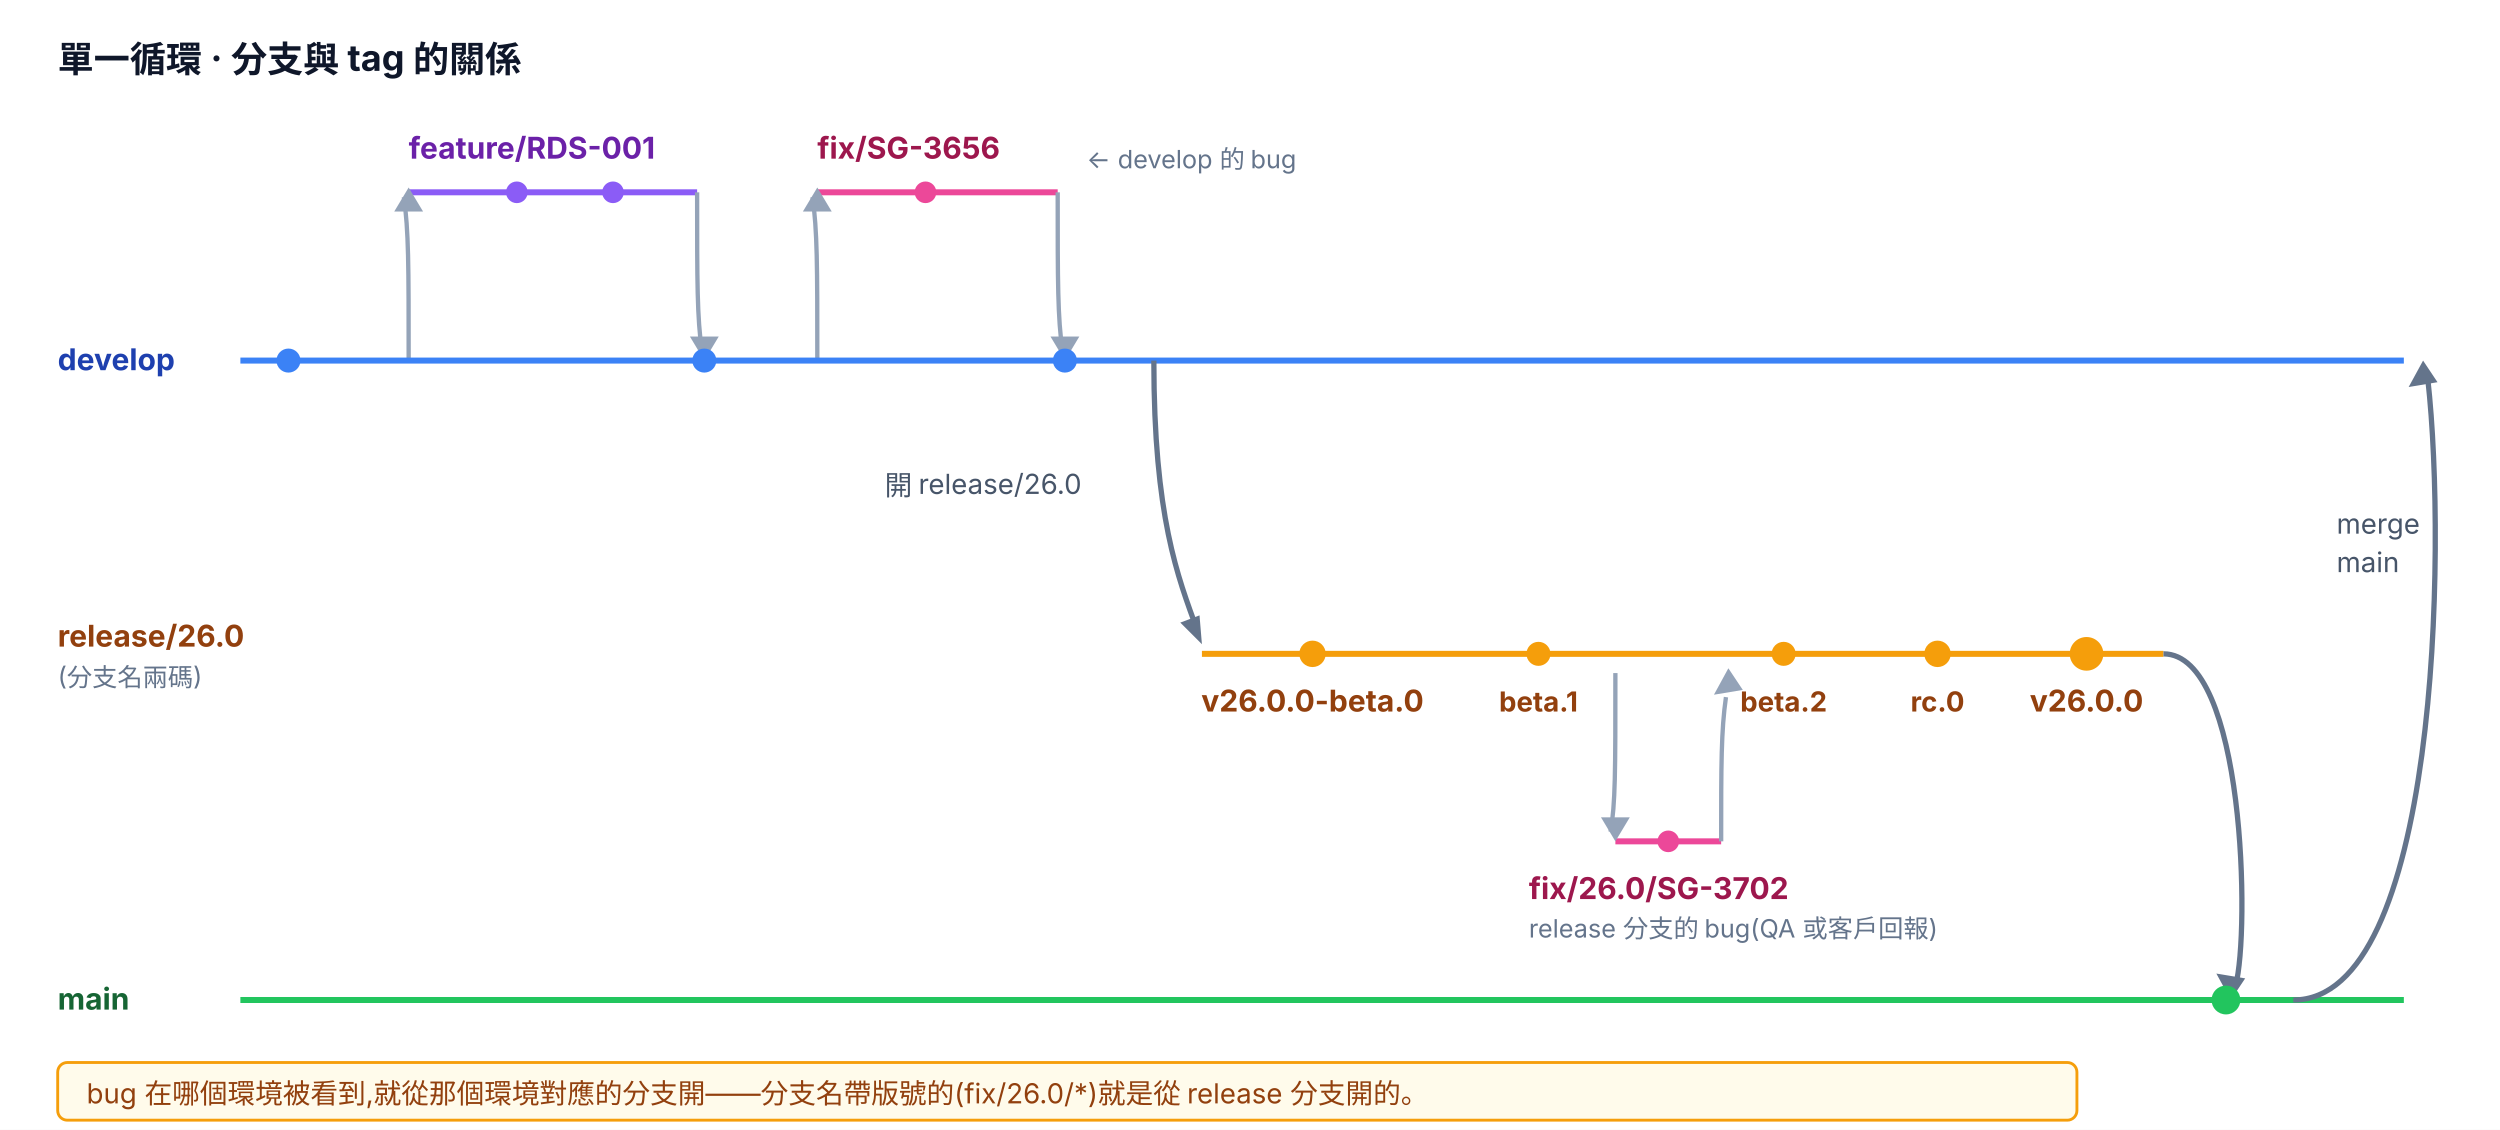
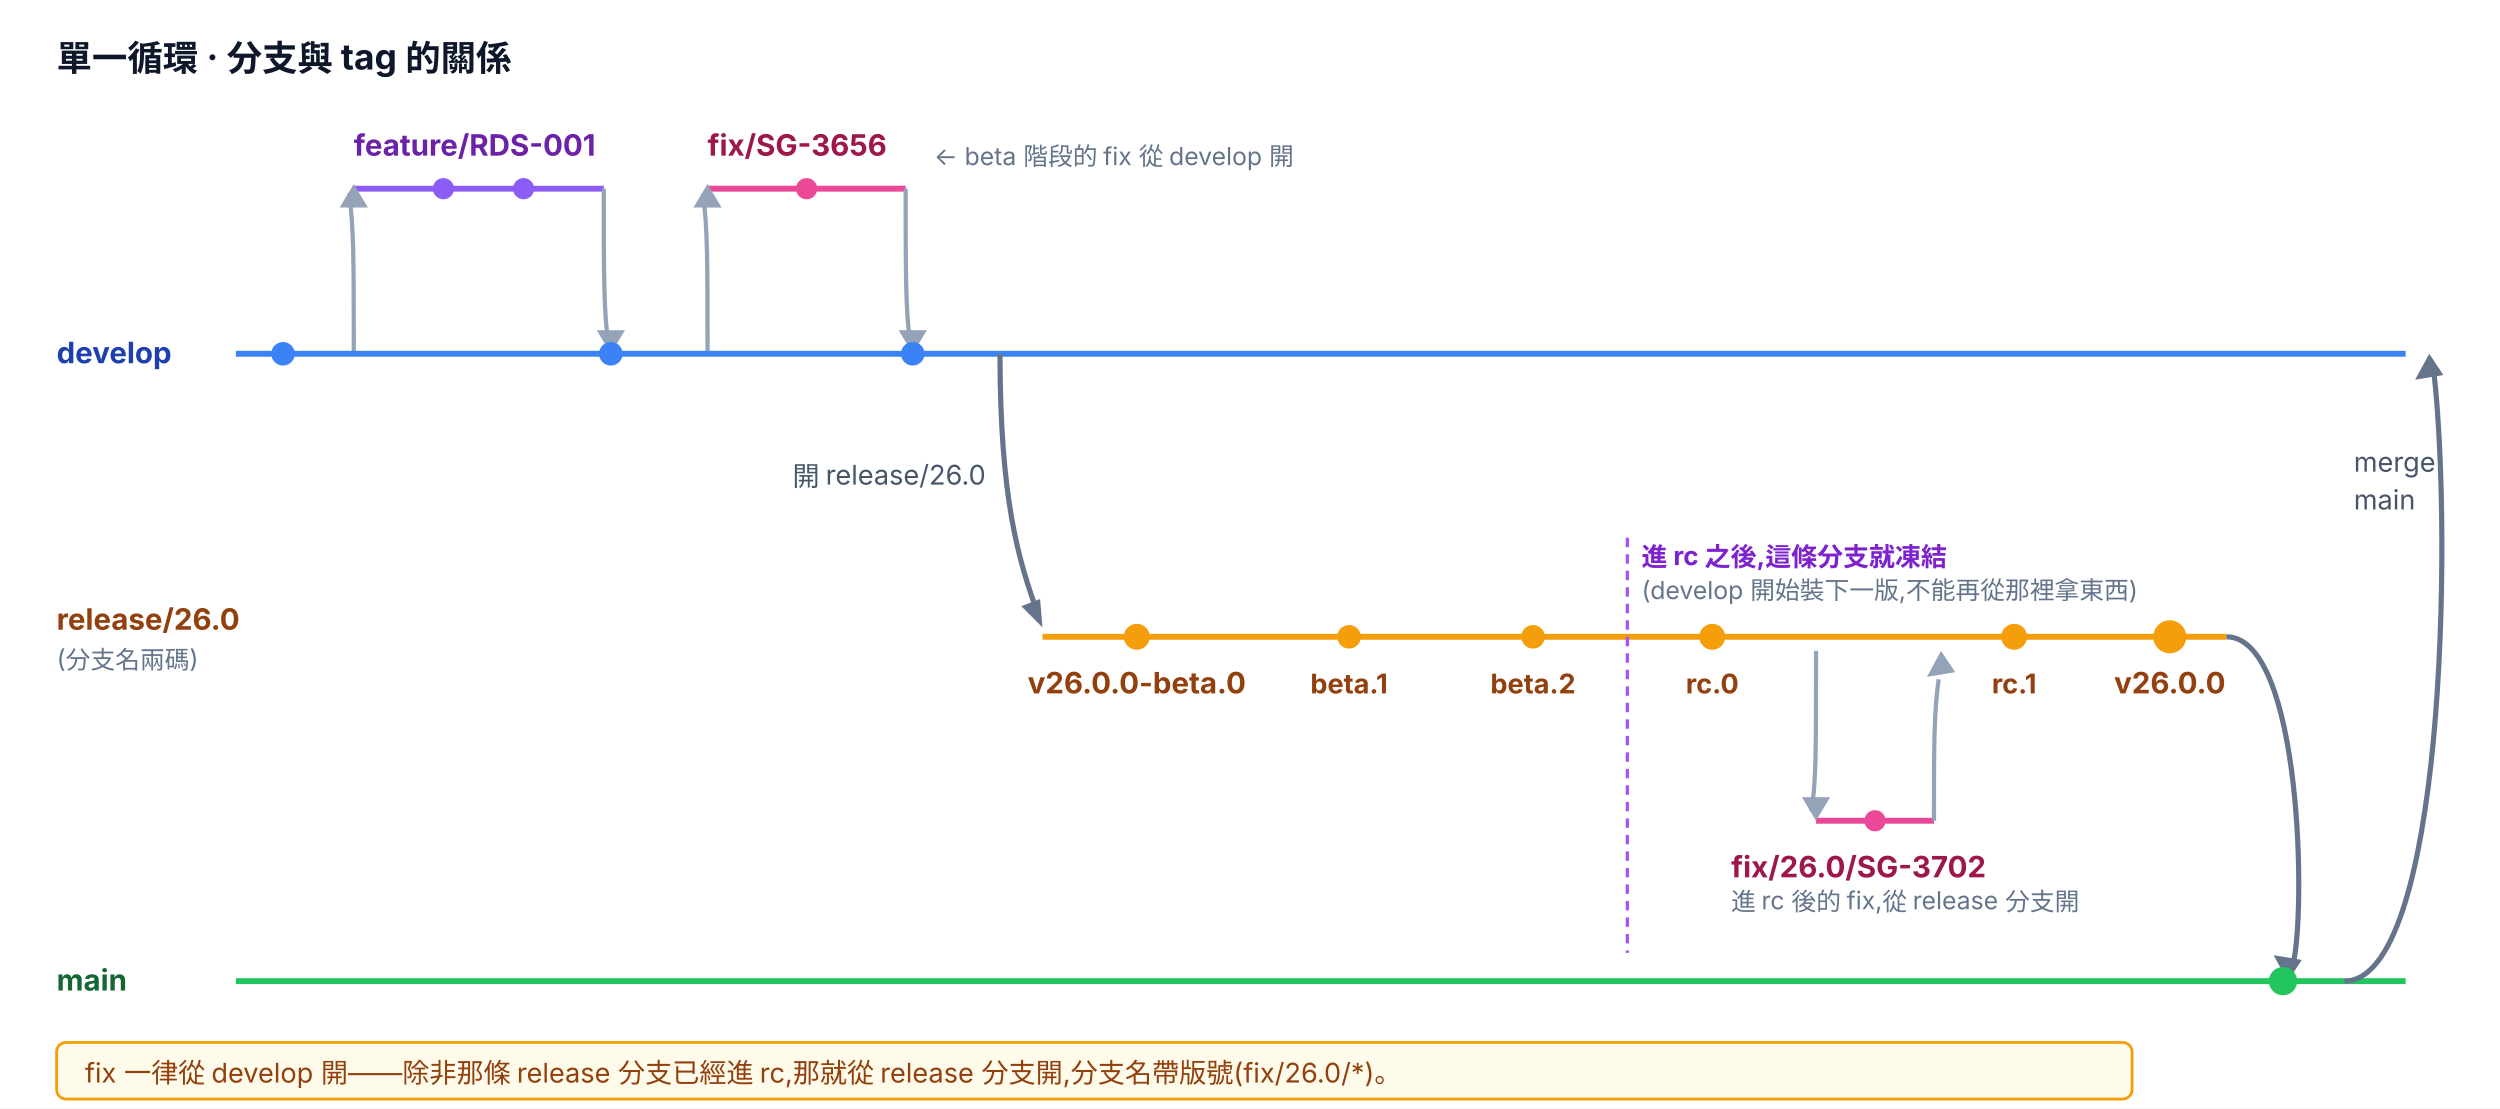
- <svg xmlns="http://www.w3.org/2000/svg" viewBox="0 0 1040 470" width="1040" height="470" font-family="-apple-system, BlinkMacSystemFont, 'Segoe UI', 'Noto Sans TC', 'PingFang TC', 'Microsoft JhengHei', sans-serif">
+ <svg xmlns="http://www.w3.org/2000/svg" viewBox="0 0 1060 470" width="1060" height="470" font-family="-apple-system, BlinkMacSystemFont, 'Segoe UI', 'Noto Sans TC', 'PingFang TC', 'Microsoft JhengHei', sans-serif">
  <style>
    .bg       { fill: #ffffff; }
    .title    { fill: #0f172a; font-size: 15px; font-weight: 700; }
    .brName   { font-size: 12.5px; font-weight: 700; }

    .featLine { stroke: #8b5cf6; stroke-width: 2.5; fill: none; }
    .devLine  { stroke: #3b82f6; stroke-width: 2.5; fill: none; }
    .relLine  { stroke: #f59e0b; stroke-width: 2.5; fill: none; }
    .fixLine  { stroke: #ec4899; stroke-width: 2.5; fill: none; }
    .mainLine { stroke: #22c55e; stroke-width: 2.5; fill: none; }

    .featDot  { fill: #8b5cf6; }
    .devDot   { fill: #3b82f6; }
    .relDot   { fill: #f59e0b; }
    .fixDot   { fill: #ec4899; }
    .mainDot  { fill: #22c55e; }

    .featTxt  { fill: #6b21a8; }
    .devTxt   { fill: #1e40af; }
    .relTxt   { fill: #92400e; }
    .fixTxt   { fill: #9d174d; }
    .mainTxt  { fill: #166534; }

    .flow     { stroke: #94a3b8; stroke-width: 1.8; fill: none; }
    .flowHead { fill: #94a3b8; }
    .flowBig  { stroke: #64748b; stroke-width: 2.2; fill: none; }
    .flowBigH { fill: #64748b; }

    .tag      { font-size: 11.5px; font-weight: 700; }
    .tagFull  { font-size: 12.5px; font-weight: 700; }
    .note     { fill: #475569; font-size: 11.5px; }
    .small    { fill: #64748b; font-size: 10.5px; }
+     .rcMark   { stroke: #a855f7; stroke-width: 1.4; stroke-dasharray: 4 3; }
+     .rcTxt    { fill: #7e22ce; font-size: 11px; font-weight: 700; }

    .callout  { fill: #fffbeb; stroke: #f59e0b; stroke-width: 1.2; }
    .calloutT { fill: #92400e; font-size: 11.5px; }

    @media (prefers-color-scheme: dark) {
      .bg       { fill: #0f172a; }
      .title    { fill: #f1f5f9; }
      .featLine { stroke: #a78bfa; }
      .devLine  { stroke: #60a5fa; }
      .relLine  { stroke: #fbbf24; }
      .fixLine  { stroke: #f472b6; }
      .mainLine { stroke: #4ade80; }
      .featDot  { fill: #a78bfa; }
      .devDot   { fill: #60a5fa; }
      .relDot   { fill: #fbbf24; }
      .fixDot   { fill: #f472b6; }
      .mainDot  { fill: #4ade80; }
      .featTxt  { fill: #e9d5ff; }
      .devTxt   { fill: #bfdbfe; }
      .relTxt   { fill: #fde68a; }
      .fixTxt   { fill: #fbcfe8; }
      .mainTxt  { fill: #bbf7d0; }
      .flow     { stroke: #64748b; }
      .flowHead { fill: #64748b; }
      .flowBig  { stroke: #94a3b8; }
      .flowBigH { fill: #94a3b8; }
      .note     { fill: #cbd5e1; }
      .small    { fill: #94a3b8; }
+       .rcMark   { stroke: #c084fc; }
+       .rcTxt    { fill: #e9d5ff; }
      .callout  { fill: #422006; stroke: #fbbf24; }
      .calloutT { fill: #fde68a; }
    }
  </style>
-   <rect class="bg" x="0" y="0" width="1040" height="470" />
+   <rect class="bg" x="0" y="0" width="1060" height="470" />
  <text class="title" x="24" y="30">單一循環 · 分支與 tag 的關係</text>
-   <line class="featLine" x1="170" y1="80" x2="290" y2="80" />
-   <circle class="featDot" cx="215" cy="80" r="4.5" />
-   <circle class="featDot" cx="255" cy="80" r="4.5" />
-   <text class="brName featTxt" x="170" y="66">feature/RDS-001</text>
-   <line class="fixLine" x1="340" y1="80" x2="440" y2="80" />
-   <circle class="fixDot" cx="385" cy="80" r="4.5" />
-   <text class="brName fixTxt" x="340" y="66">fix/SG-3656</text>
-   <text class="small" x="452" y="70">← develop 的 bug</text>
-   <path class="flow" d="M170,150 C170,110 170,96 168,82" />
-   <polygon class="flowHead" points="170,78 164,88 176,88" />
-   <path class="flow" d="M290,80 C290,118 290,132 292,146" />
-   <polygon class="flowHead" points="293,150 287,140 299,140" />
-   <path class="flow" d="M340,150 C340,110 340,96 338,82" />
-   <polygon class="flowHead" points="340,78 334,88 346,88" />
-   <path class="flow" d="M440,80 C440,118 440,132 442,146" />
-   <polygon class="flowHead" points="443,150 437,140 449,140" />
-   <line class="devLine" x1="100" y1="150" x2="1000" y2="150" />
+   <line class="featLine" x1="150" y1="80" x2="256" y2="80" />
+   <circle class="featDot" cx="188" cy="80" r="4.5" />
+   <circle class="featDot" cx="222" cy="80" r="4.5" />
+   <text class="brName featTxt" x="150" y="66">feature/RDS-001</text>
+   <line class="fixLine" x1="300" y1="80" x2="384" y2="80" />
+   <circle class="fixDot" cx="342" cy="80" r="4.5" />
+   <text class="brName fixTxt" x="300" y="66">fix/SG-3656</text>
+   <text class="small" x="396" y="70">← beta 階段的 fix 從 develop 開</text>
+   <path class="flow" d="M150,150 C150,110 150,96 148,82" />
+   <polygon class="flowHead" points="150,78 144,88 156,88" />
+   <path class="flow" d="M256,80 C256,118 256,132 258,146" />
+   <polygon class="flowHead" points="259,150 253,140 265,140" />
+   <path class="flow" d="M300,150 C300,110 300,96 298,82" />
+   <polygon class="flowHead" points="300,78 294,88 306,88" />
+   <path class="flow" d="M384,80 C384,118 384,132 386,146" />
+   <polygon class="flowHead" points="387,150 381,140 393,140" />
+   <line class="devLine" x1="100" y1="150" x2="1020" y2="150" />
  <text class="brName devTxt" x="24" y="154">develop</text>
  <circle class="devDot" cx="120" cy="150" r="5" />
-   <circle class="devDot" cx="293" cy="150" r="5" />
-   <circle class="devDot" cx="443" cy="150" r="5" />
-   <path class="flowBig" d="M480,150 C480,215 490,240 498,262" />
-   <polygon class="flowBigH" points="500,268 491,259 499,256" />
-   <text class="note" x="368" y="206">開 release/26.0</text>
-   <line class="relLine" x1="500" y1="272" x2="900" y2="272" />
-   <text class="brName relTxt" x="24" y="269">release/26.0</text>
-   <text class="small" x="24" y="285">(分支名兩碼)</text>
+   <circle class="devDot" cx="259" cy="150" r="5" />
+   <circle class="devDot" cx="387" cy="150" r="5" />
+   <path class="flowBig" d="M424,150 C424,212 432,238 440,260" />
+   <polygon class="flowBigH" points="442,266 433,257 441,254" />
+   <text class="note" x="336" y="206">開 release/26.0</text>
+   <line class="relLine" x1="442" y1="270" x2="944" y2="270" />
+   <text class="brName relTxt" x="24" y="267">release/26.0</text>
+   <text class="small" x="24" y="283">(分支名兩碼)</text>
  <g class="relDot">
-     <circle cx="546" cy="272" r="5.5" />
-     <circle cx="640" cy="272" r="5" />
-     <circle cx="742" cy="272" r="5" />
-     <circle cx="806" cy="272" r="5.5" />
-     <circle cx="868" cy="272" r="7" />
+     <circle cx="482" cy="270" r="5.5" />
+     <circle cx="572" cy="270" r="5" />
+     <circle cx="650" cy="270" r="5" />
+     <circle cx="726" cy="270" r="5.5" />
+     <circle cx="854" cy="270" r="5.5" />
+     <circle cx="920" cy="270" r="7" />
  </g>
-   <text class="tagFull relTxt" x="546" y="296" text-anchor="middle">v26.0.0-beta.0</text>
-   <text class="tag relTxt" x="640" y="296" text-anchor="middle">beta.1</text>
-   <text class="tag relTxt" x="742" y="296" text-anchor="middle">beta.2</text>
-   <text class="tag relTxt" x="806" y="296" text-anchor="middle">rc.0</text>
-   <text class="tagFull relTxt" x="868" y="296" text-anchor="middle">v26.0.0</text>
-   <line class="fixLine" x1="672" y1="350" x2="716" y2="350" />
-   <circle class="fixDot" cx="694" cy="350" r="4.5" />
-   <text class="brName fixTxt" x="636" y="374">fix/26.0/SG-3702</text>
-   <text class="small" x="636" y="390">release 分支的 bug(QA 或客戶回報)</text>
-   <path class="flow" d="M672,280 C672,322 672,334 670,346" />
-   <polygon class="flowHead" points="672,350 666,340 678,340" />
-   <path class="flow" d="M716,350 C716,318 716,304 718,290" />
-   <polygon class="flowHead" points="719,278 713,289 725,287" />
-   <path class="flowBig" d="M900,272 C934,272 936,388 930,410" />
-   <polygon class="flowBigH" points="928,416 922,405 934,407" />
-   <line class="mainLine" x1="100" y1="416" x2="1000" y2="416" />
+   <text class="tagFull relTxt" x="482" y="294" text-anchor="middle">v26.0.0-beta.0</text>
+   <text class="tag relTxt" x="572" y="294" text-anchor="middle">beta.1</text>
+   <text class="tag relTxt" x="650" y="294" text-anchor="middle">beta.2</text>
+   <text class="tag relTxt" x="726" y="294" text-anchor="middle">rc.0</text>
+   <text class="tag relTxt" x="854" y="294" text-anchor="middle">rc.1</text>
+   <text class="tagFull relTxt" x="920" y="294" text-anchor="middle">v26.0.0</text>
+   <line class="rcMark" x1="690" y1="228" x2="690" y2="404" />
+   <text class="rcTxt" x="696" y="240">進 rc 之後,這條分支就凍結</text>
+   <text class="small" x="696" y="254">(develop 開始裝下一版,不能再從那裡拿東西)</text>
+   <line class="fixLine" x1="770" y1="348" x2="820" y2="348" />
+   <circle class="fixDot" cx="795" cy="348" r="4.5" />
+   <text class="brName fixTxt" x="734" y="372">fix/26.0/SG-3702</text>
+   <text class="small" x="734" y="386">進 rc 後的 fix,從 release 分支開</text>
+   <path class="flow" d="M770,276 C770,320 770,332 768,344" />
+   <polygon class="flowHead" points="770,348 764,338 776,338" />
+   <path class="flow" d="M820,348 C820,316 820,302 822,288" />
+   <polygon class="flowHead" points="823,276 817,287 829,285" />
+   <path class="flowBig" d="M944,270 C976,270 978,388 972,410" />
+   <polygon class="flowBigH" points="970,416 964,405 976,407" />
+   <line class="mainLine" x1="100" y1="416" x2="1020" y2="416" />
  <text class="brName mainTxt" x="24" y="420">main</text>
-   <circle class="mainDot" cx="926" cy="416" r="6" />
-   <path class="flowBig" d="M954,416 C1014,416 1018,230 1010,158" />
-   <polygon class="flowBigH" points="1008,150 1002,161 1014,159" />
-   <text class="note" x="972" y="222">merge</text>
-   <text class="note" x="972" y="238">main</text>
-   <rect class="callout" x="24" y="442" width="840" height="24" rx="4" />
-   <text class="calloutT" x="36" y="459">bug 在哪個環境被看到,就從那個環境對應的分支開——分支名帶版號的(fix/26.0/*)就是從 release 分支開的。</text>
+   <circle class="mainDot" cx="968" cy="416" r="6" />
+   <path class="flowBig" d="M994,416 C1036,416 1040,230 1032,158" />
+   <polygon class="flowBigH" points="1030,150 1024,161 1036,159" />
+   <text class="note" x="998" y="200">merge</text>
+   <text class="note" x="998" y="216">main</text>
+   <rect class="callout" x="24" y="442" width="880" height="24" rx="4" />
+   <text class="calloutT" x="36" y="459">fix 一律從 develop 開——除非那條 release 分支已經進 rc,那就從 release 分支開,分支名帶版號(fix/26.0/*)。</text>
</svg>
